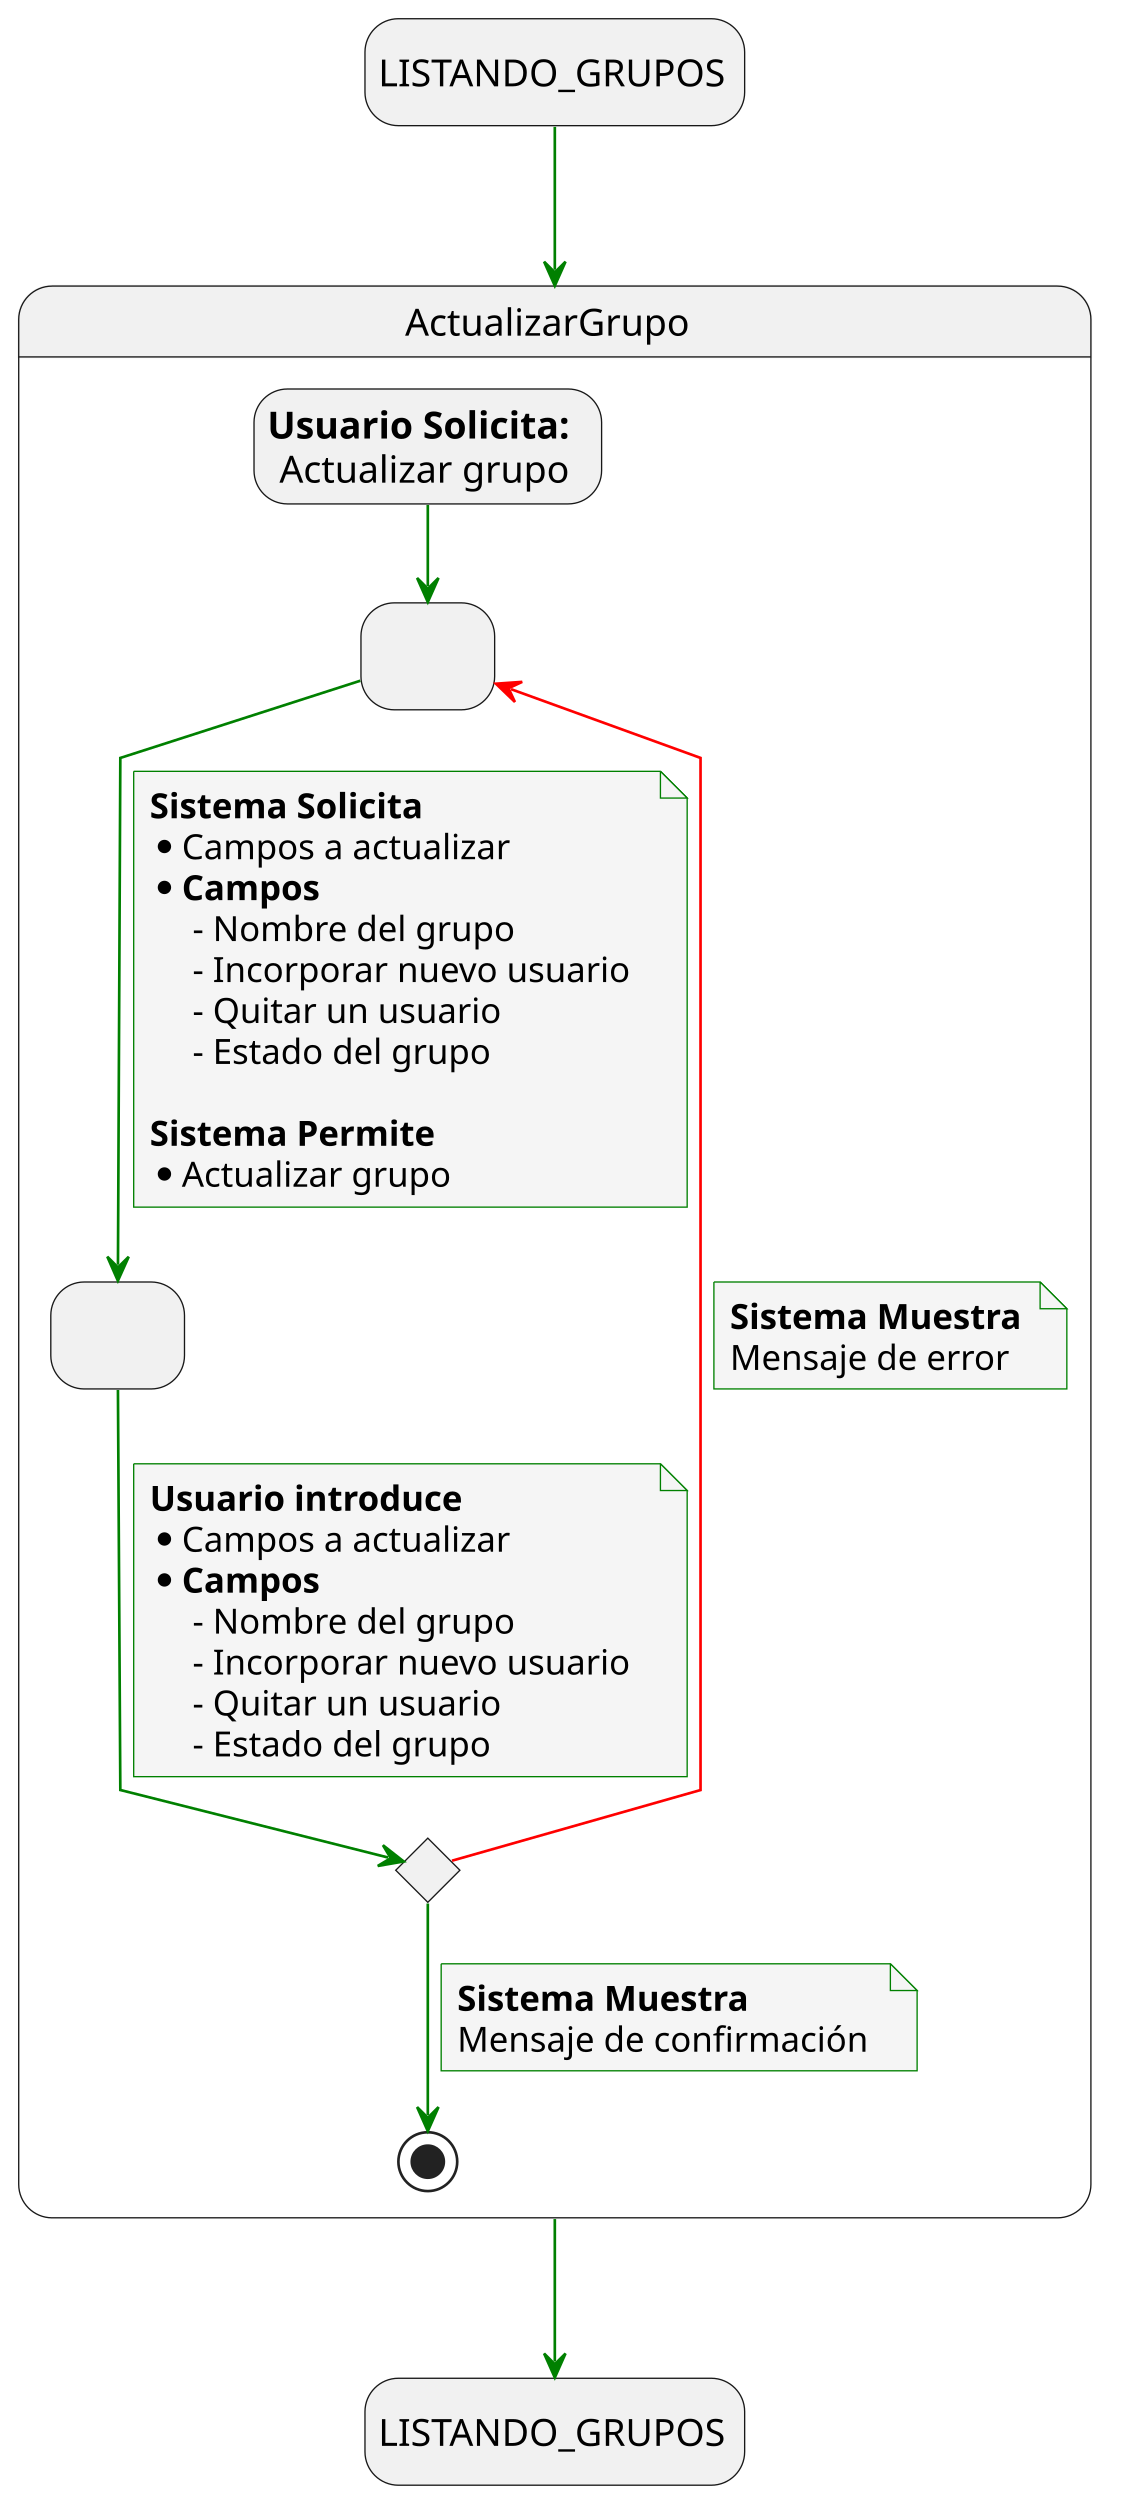
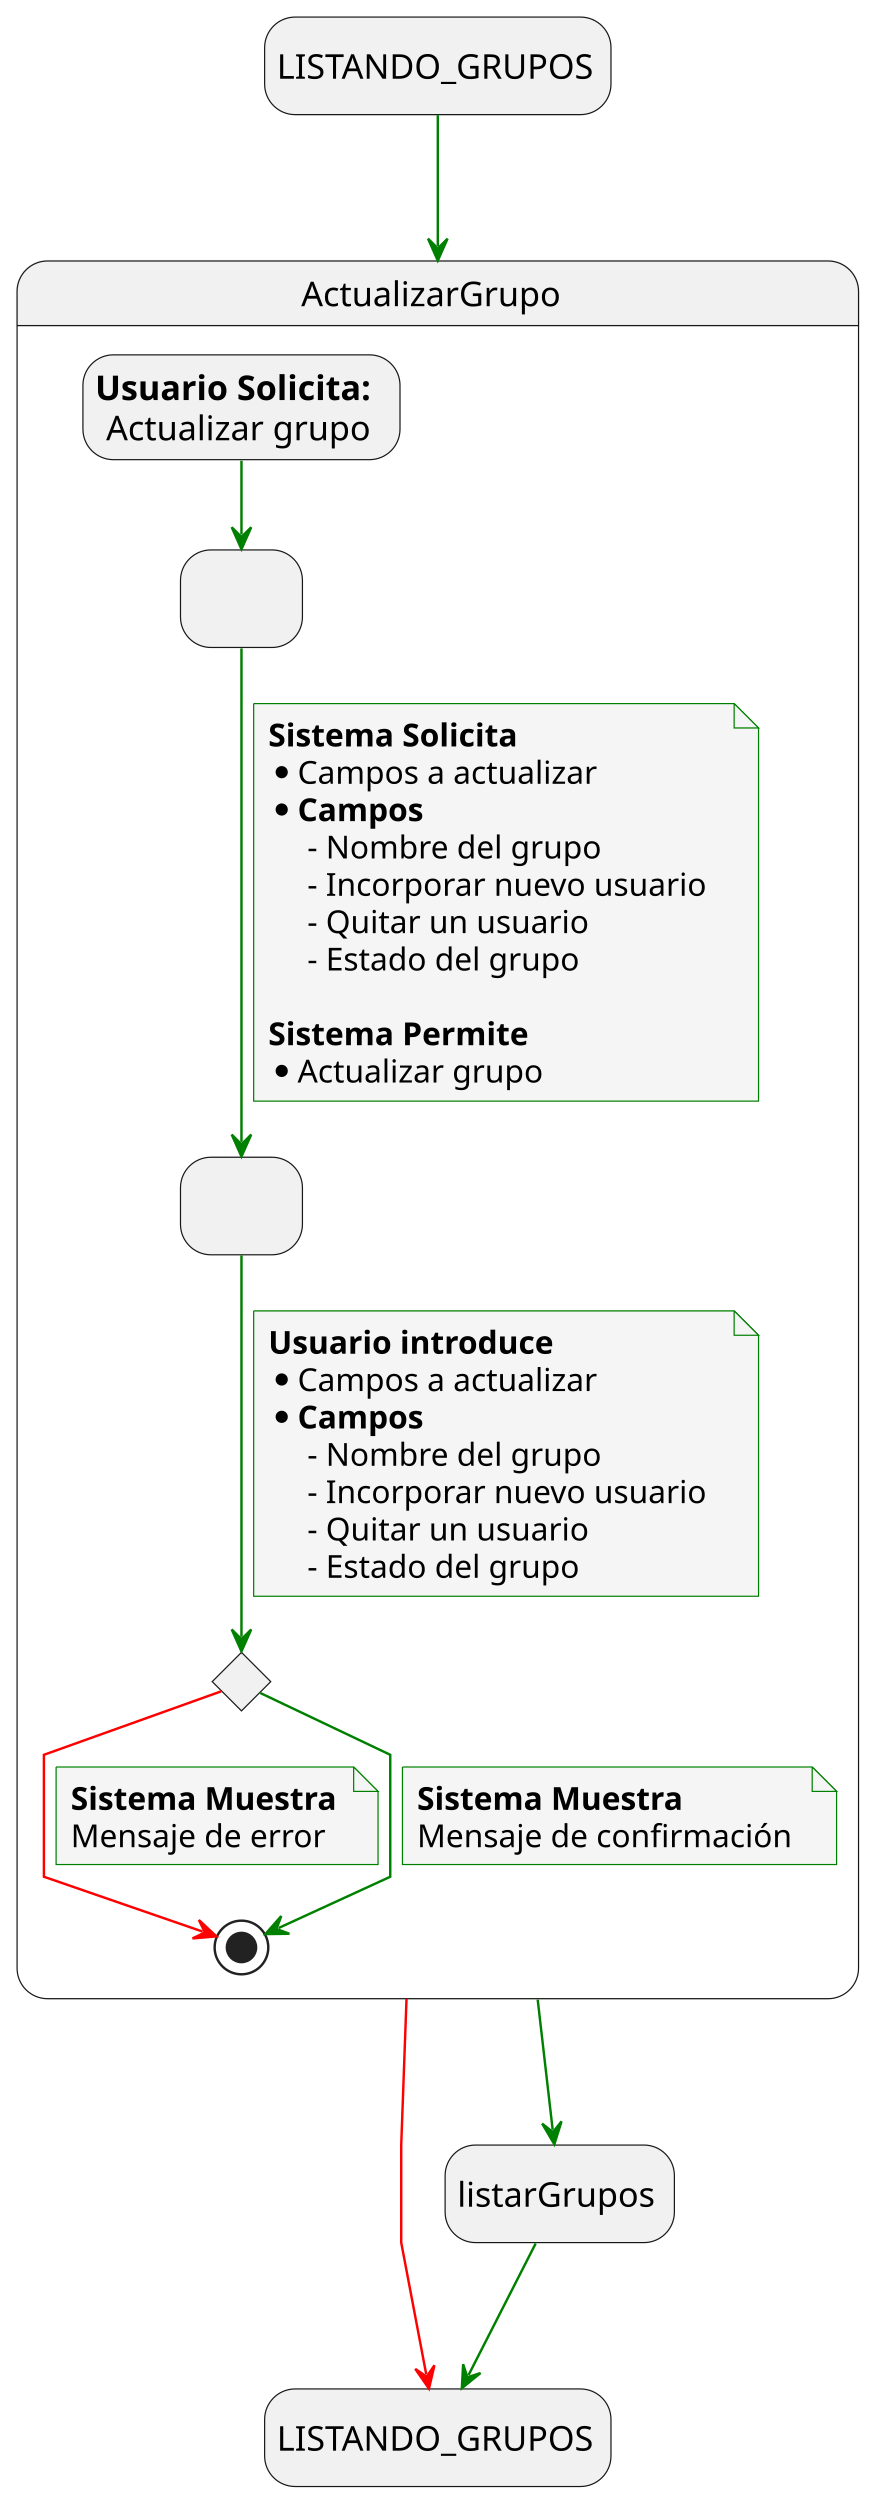
- <svg xmlns="http://www.w3.org/2000/svg" contentStyleType="text/css" height="935px" preserveAspectRatio="none" style="width:421px;height:935px;background:#FFFFFF;" version="1.1" viewBox="0 0 421 935" width="421px" zoomAndPan="magnify">
+ <svg xmlns="http://www.w3.org/2000/svg" contentStyleType="text/css" height="1025px" preserveAspectRatio="none" style="width:365px;height:1025px;background:#FFFFFF;" version="1.1" viewBox="0 0 365 1025" width="365px" zoomAndPan="magnify">
  <defs />
  <g>
-     <rect fill="#F1F1F1" height="40" rx="12.5" ry="12.5" style="stroke:#181818;stroke-width:0.5;" width="142" x="136.5" y="7" />
-     <text fill="#000000" font-family="sans-serif" font-size="14" lengthAdjust="spacing" textLength="132" x="141.5" y="32.291">LISTANDO_GRUPOS</text>
-     <rect fill="#F1F1F1" height="40" rx="12.5" ry="12.5" style="stroke:#181818;stroke-width:0.5;" width="142" x="136.5" y="889.47" />
-     <text fill="#000000" font-family="sans-serif" font-size="14" lengthAdjust="spacing" textLength="132" x="141.5" y="914.761">LISTANDO_GRUPOS</text>
-     <path d="M19.5,107 L395.5,107 A12.5,12.5 0 0 1 408,119.5 L408,133.488 L7,133.488 L7,119.5 A12.5,12.5 0 0 1 19.5,107 " fill="#F1F1F1" style="stroke:#F1F1F1;stroke-width:1.0;" />
-     <rect fill="none" height="722.468" rx="12.5" ry="12.5" style="stroke:#181818;stroke-width:0.5;" width="401" x="7" y="107" />
-     <line style="stroke:#181818;stroke-width:0.5;" x1="7" x2="408" y1="133.488" y2="133.488" />
-     <text fill="#000000" font-family="sans-serif" font-size="14" lengthAdjust="spacing" textLength="112" x="151.5" y="125.535">ActualizarGrupo</text>
-     <rect fill="#F1F1F1" height="40" rx="12.5" ry="12.5" style="stroke:#181818;stroke-width:0.5;" width="50" x="135" y="225.468" />
-     <text fill="#000000" font-family="sans-serif" font-size="14" lengthAdjust="spacing" textLength="4" x="158" y="250.759"> </text>
-     <rect fill="#F1F1F1" height="40" rx="12.5" ry="12.5" style="stroke:#181818;stroke-width:0.5;" width="50" x="19" y="479.468" />
-     <text fill="#000000" font-family="sans-serif" font-size="14" lengthAdjust="spacing" textLength="4" x="42" y="504.759"> </text>
+     <rect fill="#F1F1F1" height="40" rx="12.5" ry="12.5" style="stroke:#181818;stroke-width:0.5;" width="142" x="108.5" y="7" />
+     <text fill="#000000" font-family="sans-serif" font-size="14" lengthAdjust="spacing" textLength="132" x="113.5" y="32.291">LISTANDO_GRUPOS</text>
+     <rect fill="#F1F1F1" height="40" rx="12.5" ry="12.5" style="stroke:#181818;stroke-width:0.5;" width="142" x="108.5" y="979.47" />
+     <text fill="#000000" font-family="sans-serif" font-size="14" lengthAdjust="spacing" textLength="132" x="113.5" y="1004.761">LISTANDO_GRUPOS</text>
+     <rect fill="#F1F1F1" height="40" rx="12.5" ry="12.5" style="stroke:#181818;stroke-width:0.5;" width="94" x="182.5" y="879.47" />
+     <text fill="#000000" font-family="sans-serif" font-size="14" lengthAdjust="spacing" textLength="84" x="187.5" y="904.761">listarGrupos</text>
+     <path d="M19.5,107 L339.5,107 A12.5,12.5 0 0 1 352,119.5 L352,133.488 L7,133.488 L7,119.5 A12.5,12.5 0 0 1 19.5,107 " fill="#F1F1F1" style="stroke:#F1F1F1;stroke-width:1.0;" />
+     <rect fill="none" height="712.468" rx="12.5" ry="12.5" style="stroke:#181818;stroke-width:0.5;" width="345" x="7" y="107" />
+     <line style="stroke:#181818;stroke-width:0.5;" x1="7" x2="352" y1="133.488" y2="133.488" />
+     <text fill="#000000" font-family="sans-serif" font-size="14" lengthAdjust="spacing" textLength="112" x="123.5" y="125.535">ActualizarGrupo</text>
+     <rect fill="#F1F1F1" height="40" rx="12.5" ry="12.5" style="stroke:#181818;stroke-width:0.5;" width="50" x="74" y="225.468" />
+     <text fill="#000000" font-family="sans-serif" font-size="14" lengthAdjust="spacing" textLength="4" x="97" y="250.759"> </text>
+     <rect fill="#F1F1F1" height="40" rx="12.5" ry="12.5" style="stroke:#181818;stroke-width:0.5;" width="50" x="74" y="474.468" />
+     <text fill="#000000" font-family="sans-serif" font-size="14" lengthAdjust="spacing" textLength="4" x="97" y="499.759"> </text>
    <g id="elem_revisionFiltrosEnviados">
-       <polygon fill="#F1F1F1" points="160,687.468,172,699.468,160,711.468,148,699.468,160,687.468" style="stroke:#181818;stroke-width:0.5;" />
+       <polygon fill="#F1F1F1" points="99,677.468,111,689.468,99,701.468,87,689.468,99,677.468" style="stroke:#181818;stroke-width:0.5;" />
    </g>
-     <rect fill="#F1F1F1" height="42.977" rx="12.5" ry="12.5" style="stroke:#181818;stroke-width:0.5;" width="130" x="95" y="145.488" />
-     <text fill="#000000" font-family="sans-serif" font-size="14" font-weight="bold" lengthAdjust="spacing" textLength="116" x="100" y="164.023">Usuario Solicita:</text>
-     <text fill="#000000" font-family="sans-serif" font-size="14" lengthAdjust="spacing" textLength="4" x="216" y="164.023"> </text>
-     <text fill="#000000" font-family="sans-serif" font-size="14" lengthAdjust="spacing" textLength="115" x="104.5" y="180.512">Actualizar grupo</text>
-     <ellipse cx="160" cy="808.468" fill="none" rx="11" ry="11" style="stroke:#222222;stroke-width:1.0;" />
-     <ellipse cx="160" cy="808.468" fill="#222222" rx="6" ry="6" style="stroke:#222222;stroke-width:1.0;" />
+     <rect fill="#F1F1F1" height="42.977" rx="12.5" ry="12.5" style="stroke:#181818;stroke-width:0.5;" width="130" x="34" y="145.488" />
+     <text fill="#000000" font-family="sans-serif" font-size="14" font-weight="bold" lengthAdjust="spacing" textLength="116" x="39" y="164.023">Usuario Solicita:</text>
+     <text fill="#000000" font-family="sans-serif" font-size="14" lengthAdjust="spacing" textLength="4" x="155" y="164.023"> </text>
+     <text fill="#000000" font-family="sans-serif" font-size="14" lengthAdjust="spacing" textLength="115" x="43.5" y="180.512">Actualizar grupo</text>
+     <ellipse cx="99" cy="798.468" fill="none" rx="11" ry="11" style="stroke:#222222;stroke-width:1.0;" />
+     <ellipse cx="99" cy="798.468" fill="#222222" rx="6" ry="6" style="stroke:#222222;stroke-width:1.0;" />
    <g id="link_usuarioSolicita_solicitudFiltros">
-       <path d="M160,188.878 C160,200.208 160,208.098 160,219.168 " fill="none" id="usuarioSolicita-to-solicitudFiltros" style="stroke:#008000;stroke-width:1.0;" />
-       <polygon fill="#008000" points="160,225.168,164,216.168,160,220.168,156,216.168,160,225.168" style="stroke:#008000;stroke-width:1.0;" />
+       <path d="M99,188.878 C99,200.208 99,208.098 99,219.168 " fill="none" id="usuarioSolicita-to-solicitudFiltros" style="stroke:#008000;stroke-width:1.0;" />
+       <polygon fill="#008000" points="99,225.168,103,216.168,99,220.168,95,216.168,99,225.168" style="stroke:#008000;stroke-width:1.0;" />
    </g>
    <g id="link_solicitudFiltros_envioFiltros">
-       <path d="M134.76,254.588 C100.91,265.478 45,283.468 45,283.468 C45,283.468 44.368,420.088 44.118,473.008 " fill="none" id="solicitudFiltros-to-envioFiltros" style="stroke:#008000;stroke-width:1.0;" />
-       <polygon fill="#008000" points="44.09,479.008,48.133,470.027,44.114,474.008,40.133,469.99,44.09,479.008" style="stroke:#008000;stroke-width:1.0;" />
-       <path d="M50,288.468 L50,451.468 L257,451.468 L257,298.468 L247,288.468 L50,288.468 " fill="#F5F5F5" style="stroke:#008000;stroke-width:0.5;" />
-       <path d="M247,288.468 L247,298.468 L257,298.468 L247,288.468 " fill="#F5F5F5" style="stroke:#008000;stroke-width:0.5;" />
-       <text fill="#000000" font-family="sans-serif" font-size="13" font-weight="bold" lengthAdjust="spacing" textLength="103" x="56" y="306.037">Sistema Solicita</text>
-       <ellipse cx="61.5" cy="316.589" fill="#000000" rx="2.5" ry="2.5" style="stroke:#000000;stroke-width:0.0;" />
-       <text fill="#000000" font-family="sans-serif" font-size="13" lengthAdjust="spacing" textLength="127" x="68" y="321.347">Campos a actualizar</text>
-       <ellipse cx="61.5" cy="331.9" fill="#000000" rx="2.5" ry="2.5" style="stroke:#000000;stroke-width:0.0;" />
-       <text fill="#000000" font-family="sans-serif" font-size="13" font-weight="bold" lengthAdjust="spacing" textLength="54" x="68" y="336.658">Campos</text>
-       <text fill="#000000" font-family="sans-serif" font-size="13" lengthAdjust="spacing" textLength="126" x="72" y="351.968">- Nombre del grupo</text>
-       <text fill="#000000" font-family="sans-serif" font-size="13" lengthAdjust="spacing" textLength="170" x="72" y="367.279">- Incorporar nuevo usuario</text>
-       <text fill="#000000" font-family="sans-serif" font-size="13" lengthAdjust="spacing" textLength="122" x="72" y="382.589">- Quitar un usuario</text>
-       <text fill="#000000" font-family="sans-serif" font-size="13" lengthAdjust="spacing" textLength="118" x="72" y="397.9">- Estado del grupo</text>
-       <text fill="#000000" font-family="sans-serif" font-size="13" lengthAdjust="spacing" textLength="4" x="56" y="413.211"> </text>
-       <text fill="#000000" font-family="sans-serif" font-size="13" font-weight="bold" lengthAdjust="spacing" textLength="108" x="56" y="428.521">Sistema Permite</text>
-       <ellipse cx="61.5" cy="439.074" fill="#000000" rx="2.5" ry="2.5" style="stroke:#000000;stroke-width:0.0;" />
-       <text fill="#000000" font-family="sans-serif" font-size="13" lengthAdjust="spacing" textLength="104" x="68" y="443.832">Actualizar grupo</text>
+       <path d="M99,265.848 C99,312.018 99,422.098 99,468.178 " fill="none" id="solicitudFiltros-to-envioFiltros" style="stroke:#008000;stroke-width:1.0;" />
+       <polygon fill="#008000" points="99,474.178,103,465.178,99,469.178,95,465.178,99,474.178" style="stroke:#008000;stroke-width:1.0;" />
+       <path d="M104,288.468 L104,451.468 L311,451.468 L311,298.468 L301,288.468 L104,288.468 " fill="#F5F5F5" style="stroke:#008000;stroke-width:0.5;" />
+       <path d="M301,288.468 L301,298.468 L311,298.468 L301,288.468 " fill="#F5F5F5" style="stroke:#008000;stroke-width:0.5;" />
+       <text fill="#000000" font-family="sans-serif" font-size="13" font-weight="bold" lengthAdjust="spacing" textLength="103" x="110" y="306.037">Sistema Solicita</text>
+       <ellipse cx="115.5" cy="316.589" fill="#000000" rx="2.5" ry="2.5" style="stroke:#000000;stroke-width:0.0;" />
+       <text fill="#000000" font-family="sans-serif" font-size="13" lengthAdjust="spacing" textLength="127" x="122" y="321.347">Campos a actualizar</text>
+       <ellipse cx="115.5" cy="331.9" fill="#000000" rx="2.5" ry="2.5" style="stroke:#000000;stroke-width:0.0;" />
+       <text fill="#000000" font-family="sans-serif" font-size="13" font-weight="bold" lengthAdjust="spacing" textLength="54" x="122" y="336.658">Campos</text>
+       <text fill="#000000" font-family="sans-serif" font-size="13" lengthAdjust="spacing" textLength="126" x="126" y="351.968">- Nombre del grupo</text>
+       <text fill="#000000" font-family="sans-serif" font-size="13" lengthAdjust="spacing" textLength="170" x="126" y="367.279">- Incorporar nuevo usuario</text>
+       <text fill="#000000" font-family="sans-serif" font-size="13" lengthAdjust="spacing" textLength="122" x="126" y="382.589">- Quitar un usuario</text>
+       <text fill="#000000" font-family="sans-serif" font-size="13" lengthAdjust="spacing" textLength="118" x="126" y="397.9">- Estado del grupo</text>
+       <text fill="#000000" font-family="sans-serif" font-size="13" lengthAdjust="spacing" textLength="4" x="110" y="413.211"> </text>
+       <text fill="#000000" font-family="sans-serif" font-size="13" font-weight="bold" lengthAdjust="spacing" textLength="108" x="110" y="428.521">Sistema Permite</text>
+       <ellipse cx="115.5" cy="439.074" fill="#000000" rx="2.5" ry="2.5" style="stroke:#000000;stroke-width:0.0;" />
+       <text fill="#000000" font-family="sans-serif" font-size="13" lengthAdjust="spacing" textLength="104" x="122" y="443.832">Actualizar grupo</text>
    </g>
    <g id="link_envioFiltros_revisionFiltrosEnviados">
-       <path d="M44.11,519.858 C44.38,564.248 45,669.468 45,669.468 C45,669.468 118.052,687.893 145.162,694.722 " fill="none" id="envioFiltros-to-revisionFiltrosEnviados" style="stroke:#008000;stroke-width:1.0;" />
-       <polygon fill="#008000" points="150.98,696.188,143.23,690.111,146.131,694.967,141.275,697.868,150.98,696.188" style="stroke:#008000;stroke-width:1.0;" />
-       <path d="M50,547.468 L50,664.468 L257,664.468 L257,557.468 L247,547.468 L50,547.468 " fill="#F5F5F5" style="stroke:#008000;stroke-width:0.5;" />
-       <path d="M247,547.468 L247,557.468 L257,557.468 L247,547.468 " fill="#F5F5F5" style="stroke:#008000;stroke-width:0.5;" />
-       <text fill="#000000" font-family="sans-serif" font-size="13" font-weight="bold" lengthAdjust="spacing" textLength="121" x="56" y="565.037">Usuario introduce</text>
-       <ellipse cx="61.5" cy="575.589" fill="#000000" rx="2.5" ry="2.5" style="stroke:#000000;stroke-width:0.0;" />
-       <text fill="#000000" font-family="sans-serif" font-size="13" lengthAdjust="spacing" textLength="127" x="68" y="580.347">Campos a actualizar</text>
-       <ellipse cx="61.5" cy="590.9" fill="#000000" rx="2.5" ry="2.5" style="stroke:#000000;stroke-width:0.0;" />
-       <text fill="#000000" font-family="sans-serif" font-size="13" font-weight="bold" lengthAdjust="spacing" textLength="54" x="68" y="595.658">Campos</text>
-       <text fill="#000000" font-family="sans-serif" font-size="13" lengthAdjust="spacing" textLength="126" x="72" y="610.968">- Nombre del grupo</text>
-       <text fill="#000000" font-family="sans-serif" font-size="13" lengthAdjust="spacing" textLength="170" x="72" y="626.279">- Incorporar nuevo usuario</text>
-       <text fill="#000000" font-family="sans-serif" font-size="13" lengthAdjust="spacing" textLength="122" x="72" y="641.589">- Quitar un usuario</text>
-       <text fill="#000000" font-family="sans-serif" font-size="13" lengthAdjust="spacing" textLength="118" x="72" y="656.9">- Estado del grupo</text>
-     </g>
-     <g id="link_revisionFiltrosEnviados_solicitudFiltros">
-       <path d="M169.05,695.898 C194.02,688.798 262,669.468 262,669.468 C262,669.468 262,283.468 262,283.468 C262,283.468 221.33,268.714 191.12,257.755 " fill="none" id="revisionFiltrosEnviados-to-solicitudFiltros" style="stroke:#FF0000;stroke-width:1.0;" />
-       <polygon fill="#FF0000" points="185.48,255.708,192.576,262.538,190.18,257.413,195.305,255.018,185.48,255.708" style="stroke:#FF0000;stroke-width:1.0;" />
-       <path d="M267,479.468 L267,519.468 L399,519.468 L399,489.468 L389,479.468 L267,479.468 " fill="#F5F5F5" style="stroke:#008000;stroke-width:0.5;" />
-       <path d="M389,479.468 L389,489.468 L399,489.468 L389,479.468 " fill="#F5F5F5" style="stroke:#008000;stroke-width:0.5;" />
-       <text fill="#000000" font-family="sans-serif" font-size="13" font-weight="bold" lengthAdjust="spacing" textLength="111" x="273" y="497.037">Sistema Muestra</text>
-       <text fill="#000000" font-family="sans-serif" font-size="13" lengthAdjust="spacing" textLength="104" x="273" y="512.347">Mensaje de error</text>
+       <path d="M99,514.678 C99,554.538 99,639.148 99,671.078 " fill="none" id="envioFiltros-to-revisionFiltrosEnviados" style="stroke:#008000;stroke-width:1.0;" />
+       <polygon fill="#008000" points="99,677.078,103,668.078,99,672.078,95,668.078,99,677.078" style="stroke:#008000;stroke-width:1.0;" />
+       <path d="M104,537.468 L104,654.468 L311,654.468 L311,547.468 L301,537.468 L104,537.468 " fill="#F5F5F5" style="stroke:#008000;stroke-width:0.5;" />
+       <path d="M301,537.468 L301,547.468 L311,547.468 L301,537.468 " fill="#F5F5F5" style="stroke:#008000;stroke-width:0.5;" />
+       <text fill="#000000" font-family="sans-serif" font-size="13" font-weight="bold" lengthAdjust="spacing" textLength="121" x="110" y="555.037">Usuario introduce</text>
+       <ellipse cx="115.5" cy="565.589" fill="#000000" rx="2.5" ry="2.5" style="stroke:#000000;stroke-width:0.0;" />
+       <text fill="#000000" font-family="sans-serif" font-size="13" lengthAdjust="spacing" textLength="127" x="122" y="570.347">Campos a actualizar</text>
+       <ellipse cx="115.5" cy="580.9" fill="#000000" rx="2.5" ry="2.5" style="stroke:#000000;stroke-width:0.0;" />
+       <text fill="#000000" font-family="sans-serif" font-size="13" font-weight="bold" lengthAdjust="spacing" textLength="54" x="122" y="585.658">Campos</text>
+       <text fill="#000000" font-family="sans-serif" font-size="13" lengthAdjust="spacing" textLength="126" x="126" y="600.968">- Nombre del grupo</text>
+       <text fill="#000000" font-family="sans-serif" font-size="13" lengthAdjust="spacing" textLength="170" x="126" y="616.279">- Incorporar nuevo usuario</text>
+       <text fill="#000000" font-family="sans-serif" font-size="13" lengthAdjust="spacing" textLength="122" x="126" y="631.589">- Quitar un usuario</text>
+       <text fill="#000000" font-family="sans-serif" font-size="13" lengthAdjust="spacing" textLength="118" x="126" y="646.9">- Estado del grupo</text>
    </g>
    <g id="link_revisionFiltrosEnviados_*end*ActualizarGrupo">
-       <path d="M160,711.918 C160,732.838 160,770.918 160,791.048 " fill="none" id="revisionFiltrosEnviados-to-*end*ActualizarGrupo" style="stroke:#008000;stroke-width:1.0;" />
-       <polygon fill="#008000" points="160,797.048,164,788.048,160,792.048,156,788.048,160,797.048" style="stroke:#008000;stroke-width:1.0;" />
-       <path d="M165,734.468 L165,774.468 L343,774.468 L343,744.468 L333,734.468 L165,734.468 " fill="#F5F5F5" style="stroke:#008000;stroke-width:0.5;" />
-       <path d="M333,734.468 L333,744.468 L343,744.468 L333,734.468 " fill="#F5F5F5" style="stroke:#008000;stroke-width:0.5;" />
-       <text fill="#000000" font-family="sans-serif" font-size="13" font-weight="bold" lengthAdjust="spacing" textLength="111" x="171" y="752.037">Sistema Muestra</text>
-       <text fill="#000000" font-family="sans-serif" font-size="13" lengthAdjust="spacing" textLength="157" x="171" y="767.347">Mensaje de confirmación</text>
+       <path d="M90.64,693.458 C69.94,700.868 18,719.468 18,719.468 C18,719.468 18,769.468 18,769.468 C18,769.468 61.279,784.429 83.069,791.959 " fill="none" id="revisionFiltrosEnviados-to-*end*ActualizarGrupo" style="stroke:#FF0000;stroke-width:1.0;" />
+       <polygon fill="#FF0000" points="88.74,793.918,81.54,787.198,84.014,792.285,78.927,794.759,88.74,793.918" style="stroke:#FF0000;stroke-width:1.0;" />
+       <path d="M23,724.468 L23,764.468 L155,764.468 L155,734.468 L145,724.468 L23,724.468 " fill="#F5F5F5" style="stroke:#008000;stroke-width:0.5;" />
+       <path d="M145,724.468 L145,734.468 L155,734.468 L145,724.468 " fill="#F5F5F5" style="stroke:#008000;stroke-width:0.5;" />
+       <text fill="#000000" font-family="sans-serif" font-size="13" font-weight="bold" lengthAdjust="spacing" textLength="111" x="29" y="742.037">Sistema Muestra</text>
+       <text fill="#000000" font-family="sans-serif" font-size="13" lengthAdjust="spacing" textLength="104" x="29" y="757.347">Mensaje de error</text>
+     </g>
+     <g id="link_revisionFiltrosEnviados_*end*ActualizarGrupo">
+       <path d="M106.73,694.138 C123.14,701.948 160,719.468 160,719.468 C160,719.468 160,769.468 160,769.468 C160,769.468 131.493,782.556 114.253,790.466 " fill="none" id="revisionFiltrosEnviados-to-*end*ActualizarGrupo-1" style="stroke:#008000;stroke-width:1.0;" />
+       <polygon fill="#008000" points="108.8,792.968,118.648,792.851,113.344,790.883,115.312,785.58,108.8,792.968" style="stroke:#008000;stroke-width:1.0;" />
+       <path d="M165,724.468 L165,764.468 L343,764.468 L343,734.468 L333,724.468 L165,724.468 " fill="#F5F5F5" style="stroke:#008000;stroke-width:0.5;" />
+       <path d="M333,724.468 L333,734.468 L343,734.468 L333,724.468 " fill="#F5F5F5" style="stroke:#008000;stroke-width:0.5;" />
+       <text fill="#000000" font-family="sans-serif" font-size="13" font-weight="bold" lengthAdjust="spacing" textLength="111" x="171" y="742.037">Sistema Muestra</text>
+       <text fill="#000000" font-family="sans-serif" font-size="13" lengthAdjust="spacing" textLength="157" x="171" y="757.347">Mensaje de confirmación</text>
    </g>
    <g id="link_startState_ActualizarGrupo">
-       <path d="M207.5,47.44 C207.5,61.39 207.5,76.06 207.5,100.87 " fill="none" id="startState-to-ActualizarGrupo" style="stroke:#008000;stroke-width:1.0;" />
-       <polygon fill="#008000" points="207.5,106.87,211.5,97.87,207.5,101.87,203.5,97.87,207.5,106.87" style="stroke:#008000;stroke-width:1.0;" />
+       <path d="M179.5,47.22 C179.5,61.17 179.5,75.93 179.5,100.85 " fill="none" id="startState-to-ActualizarGrupo" style="stroke:#008000;stroke-width:1.0;" />
+       <polygon fill="#008000" points="179.5,106.85,183.5,97.85,179.5,101.85,175.5,97.85,179.5,106.85" style="stroke:#008000;stroke-width:1.0;" />
    </g>
    <g id="link_ActualizarGrupo_endState">
-       <path d="M207.5,829.94 C207.5,854.71 207.5,869.32 207.5,883.21 " fill="none" id="ActualizarGrupo-to-endState" style="stroke:#008000;stroke-width:1.0;" />
-       <polygon fill="#008000" points="207.5,889.21,211.5,880.21,207.5,884.21,203.5,880.21,207.5,889.21" style="stroke:#008000;stroke-width:1.0;" />
+       <path d="M166.67,819.53 C165.36,855.7 164.5,879.47 164.5,879.47 C164.5,879.47 164.5,919.47 164.5,919.47 C164.5,919.47 170.311,950.075 174.751,973.455 " fill="none" id="ActualizarGrupo-to-endState" style="stroke:#FF0000;stroke-width:1.0;" />
+       <polygon fill="#FF0000" points="175.87,979.35,178.121,969.762,174.937,974.438,170.261,971.254,175.87,979.35" style="stroke:#FF0000;stroke-width:1.0;" />
+     </g>
+     <g id="link_ActualizarGrupo_listarGrupos">
+       <path d="M220.45,819.83 C223.3,844.61 224.994,859.289 226.594,873.199 " fill="none" id="ActualizarGrupo-to-listarGrupos" style="stroke:#008000;stroke-width:1.0;" />
+       <polygon fill="#008000" points="227.28,879.16,230.225,869.762,226.709,874.193,222.278,870.676,227.28,879.16" style="stroke:#008000;stroke-width:1.0;" />
+     </g>
+     <g id="link_listarGrupos_endState">
+       <path d="M219.62,919.83 C210.86,937.01 200.847,956.635 192.087,973.805 " fill="none" id="listarGrupos-to-endState" style="stroke:#008000;stroke-width:1.0;" />
+       <polygon fill="#008000" points="189.36,979.15,197.013,972.951,191.632,974.696,189.887,969.315,189.36,979.15" style="stroke:#008000;stroke-width:1.0;" />
    </g>
  </g>
</svg>
